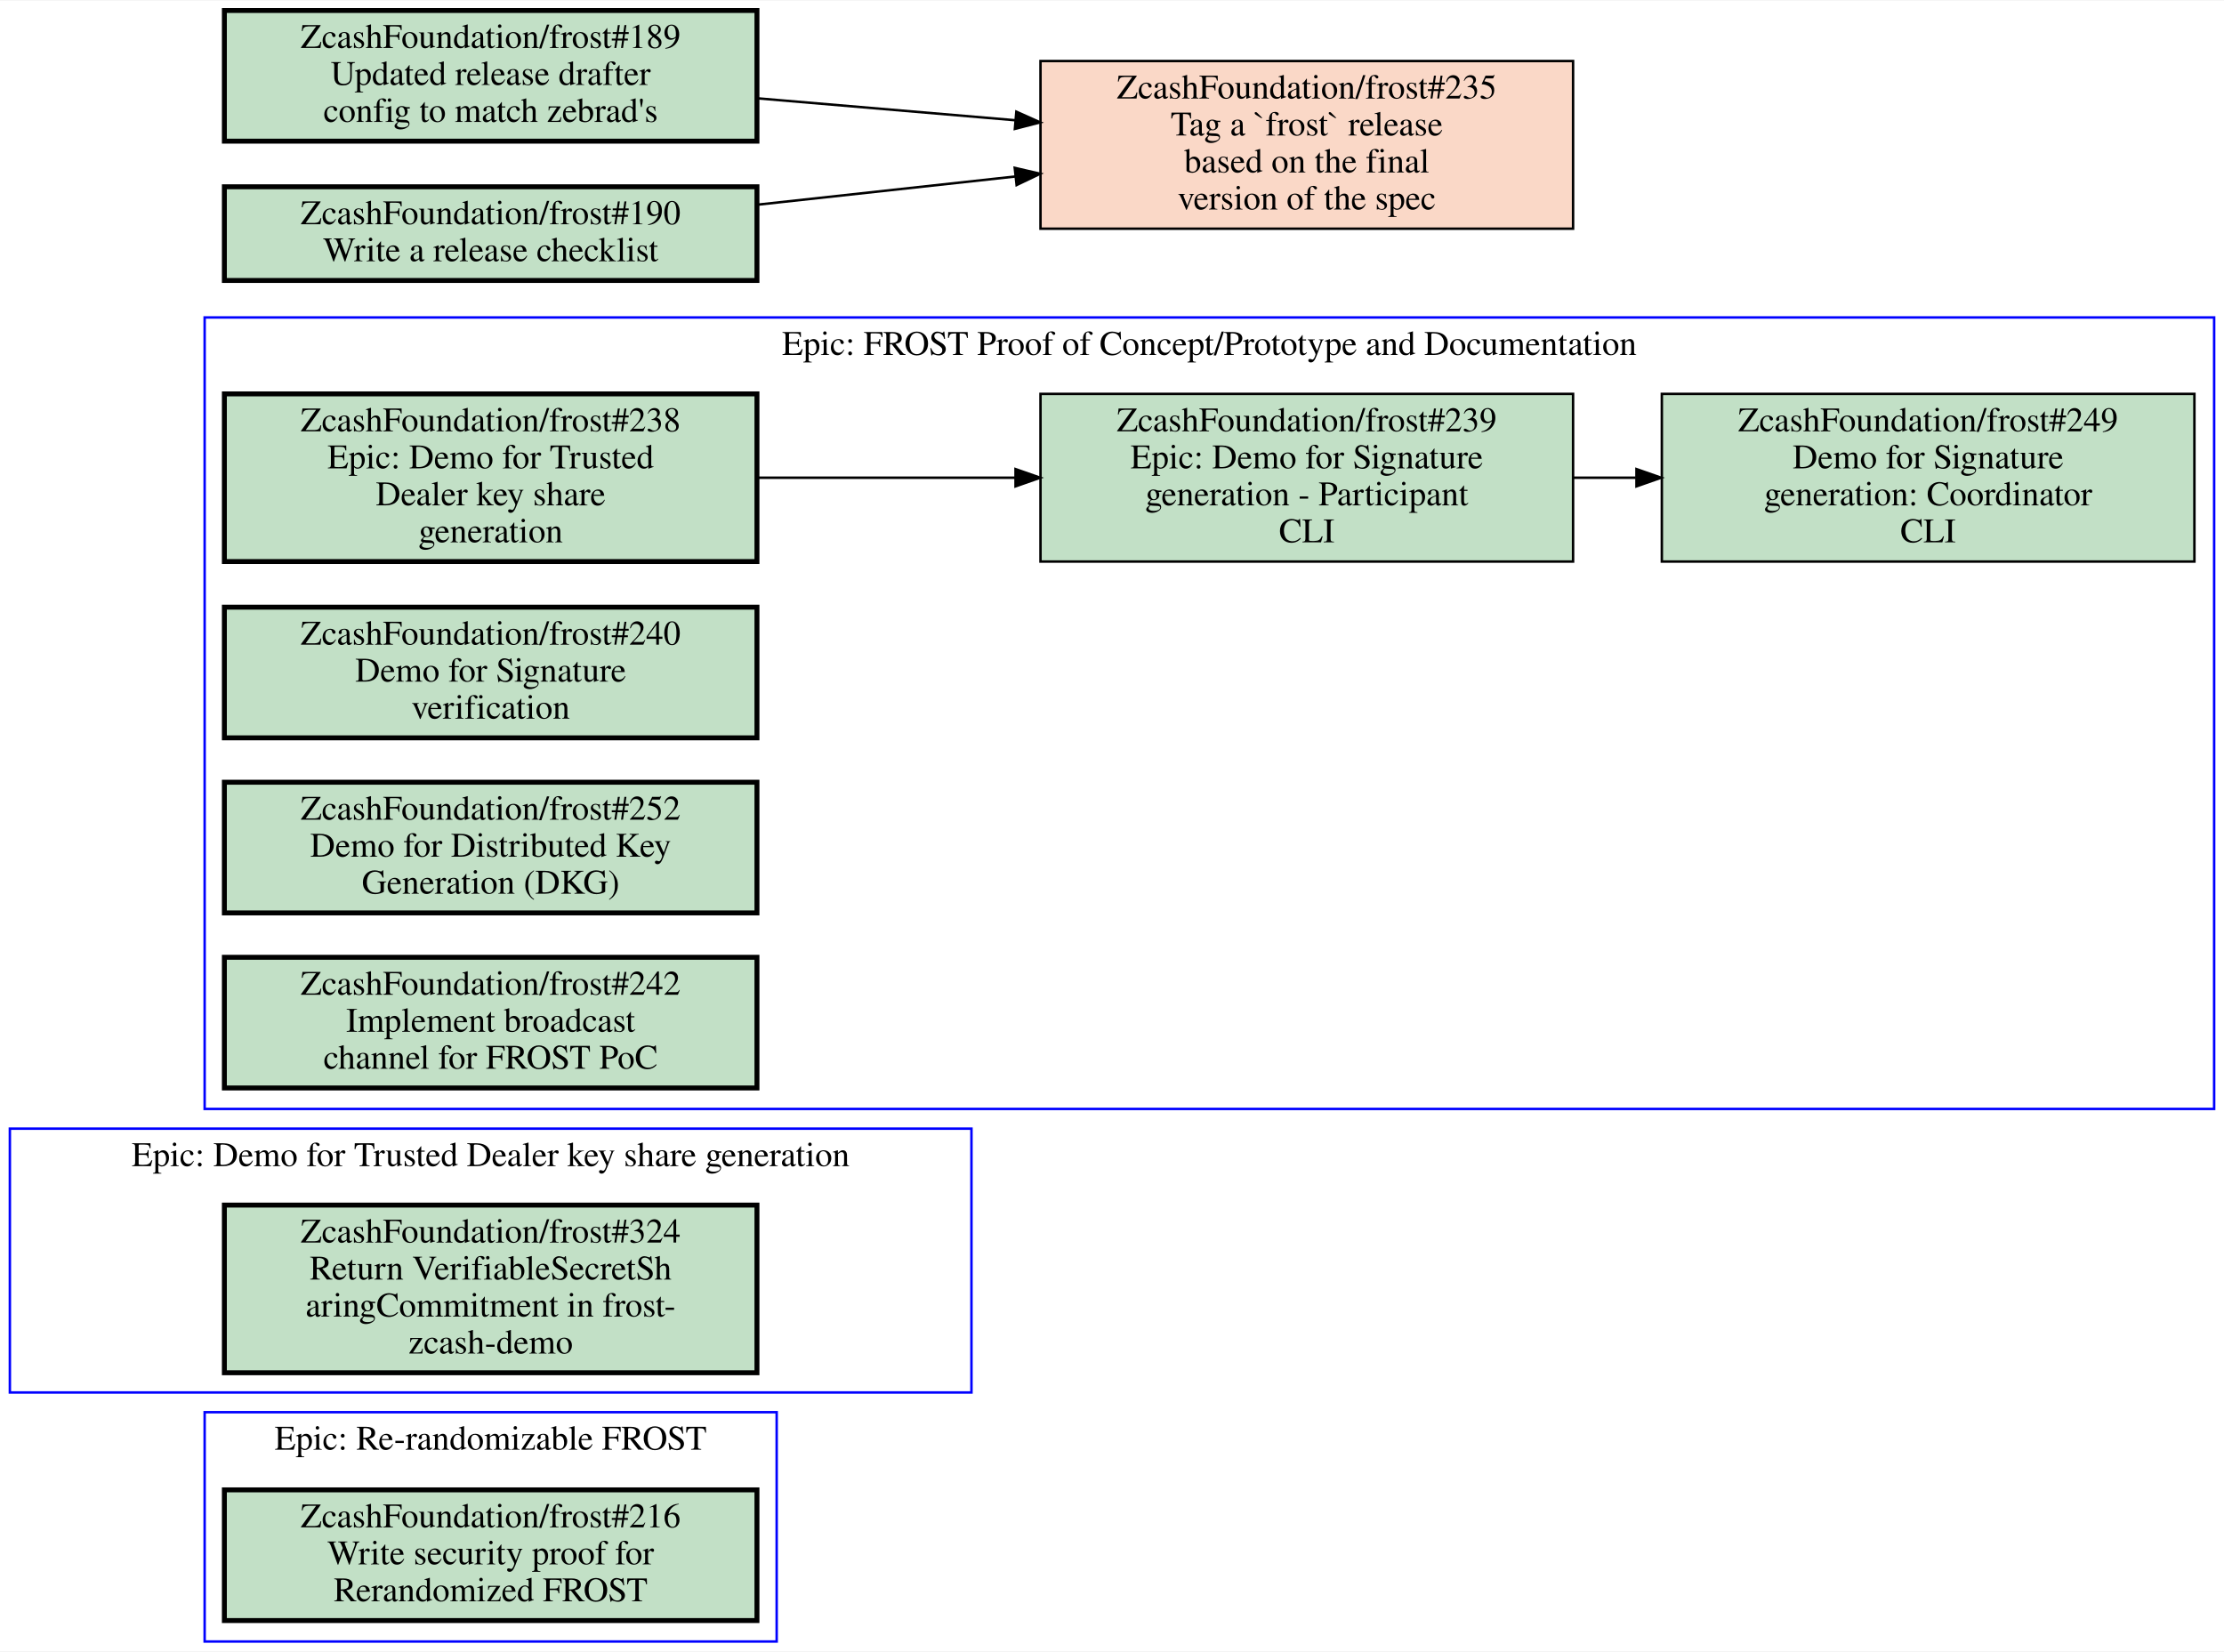
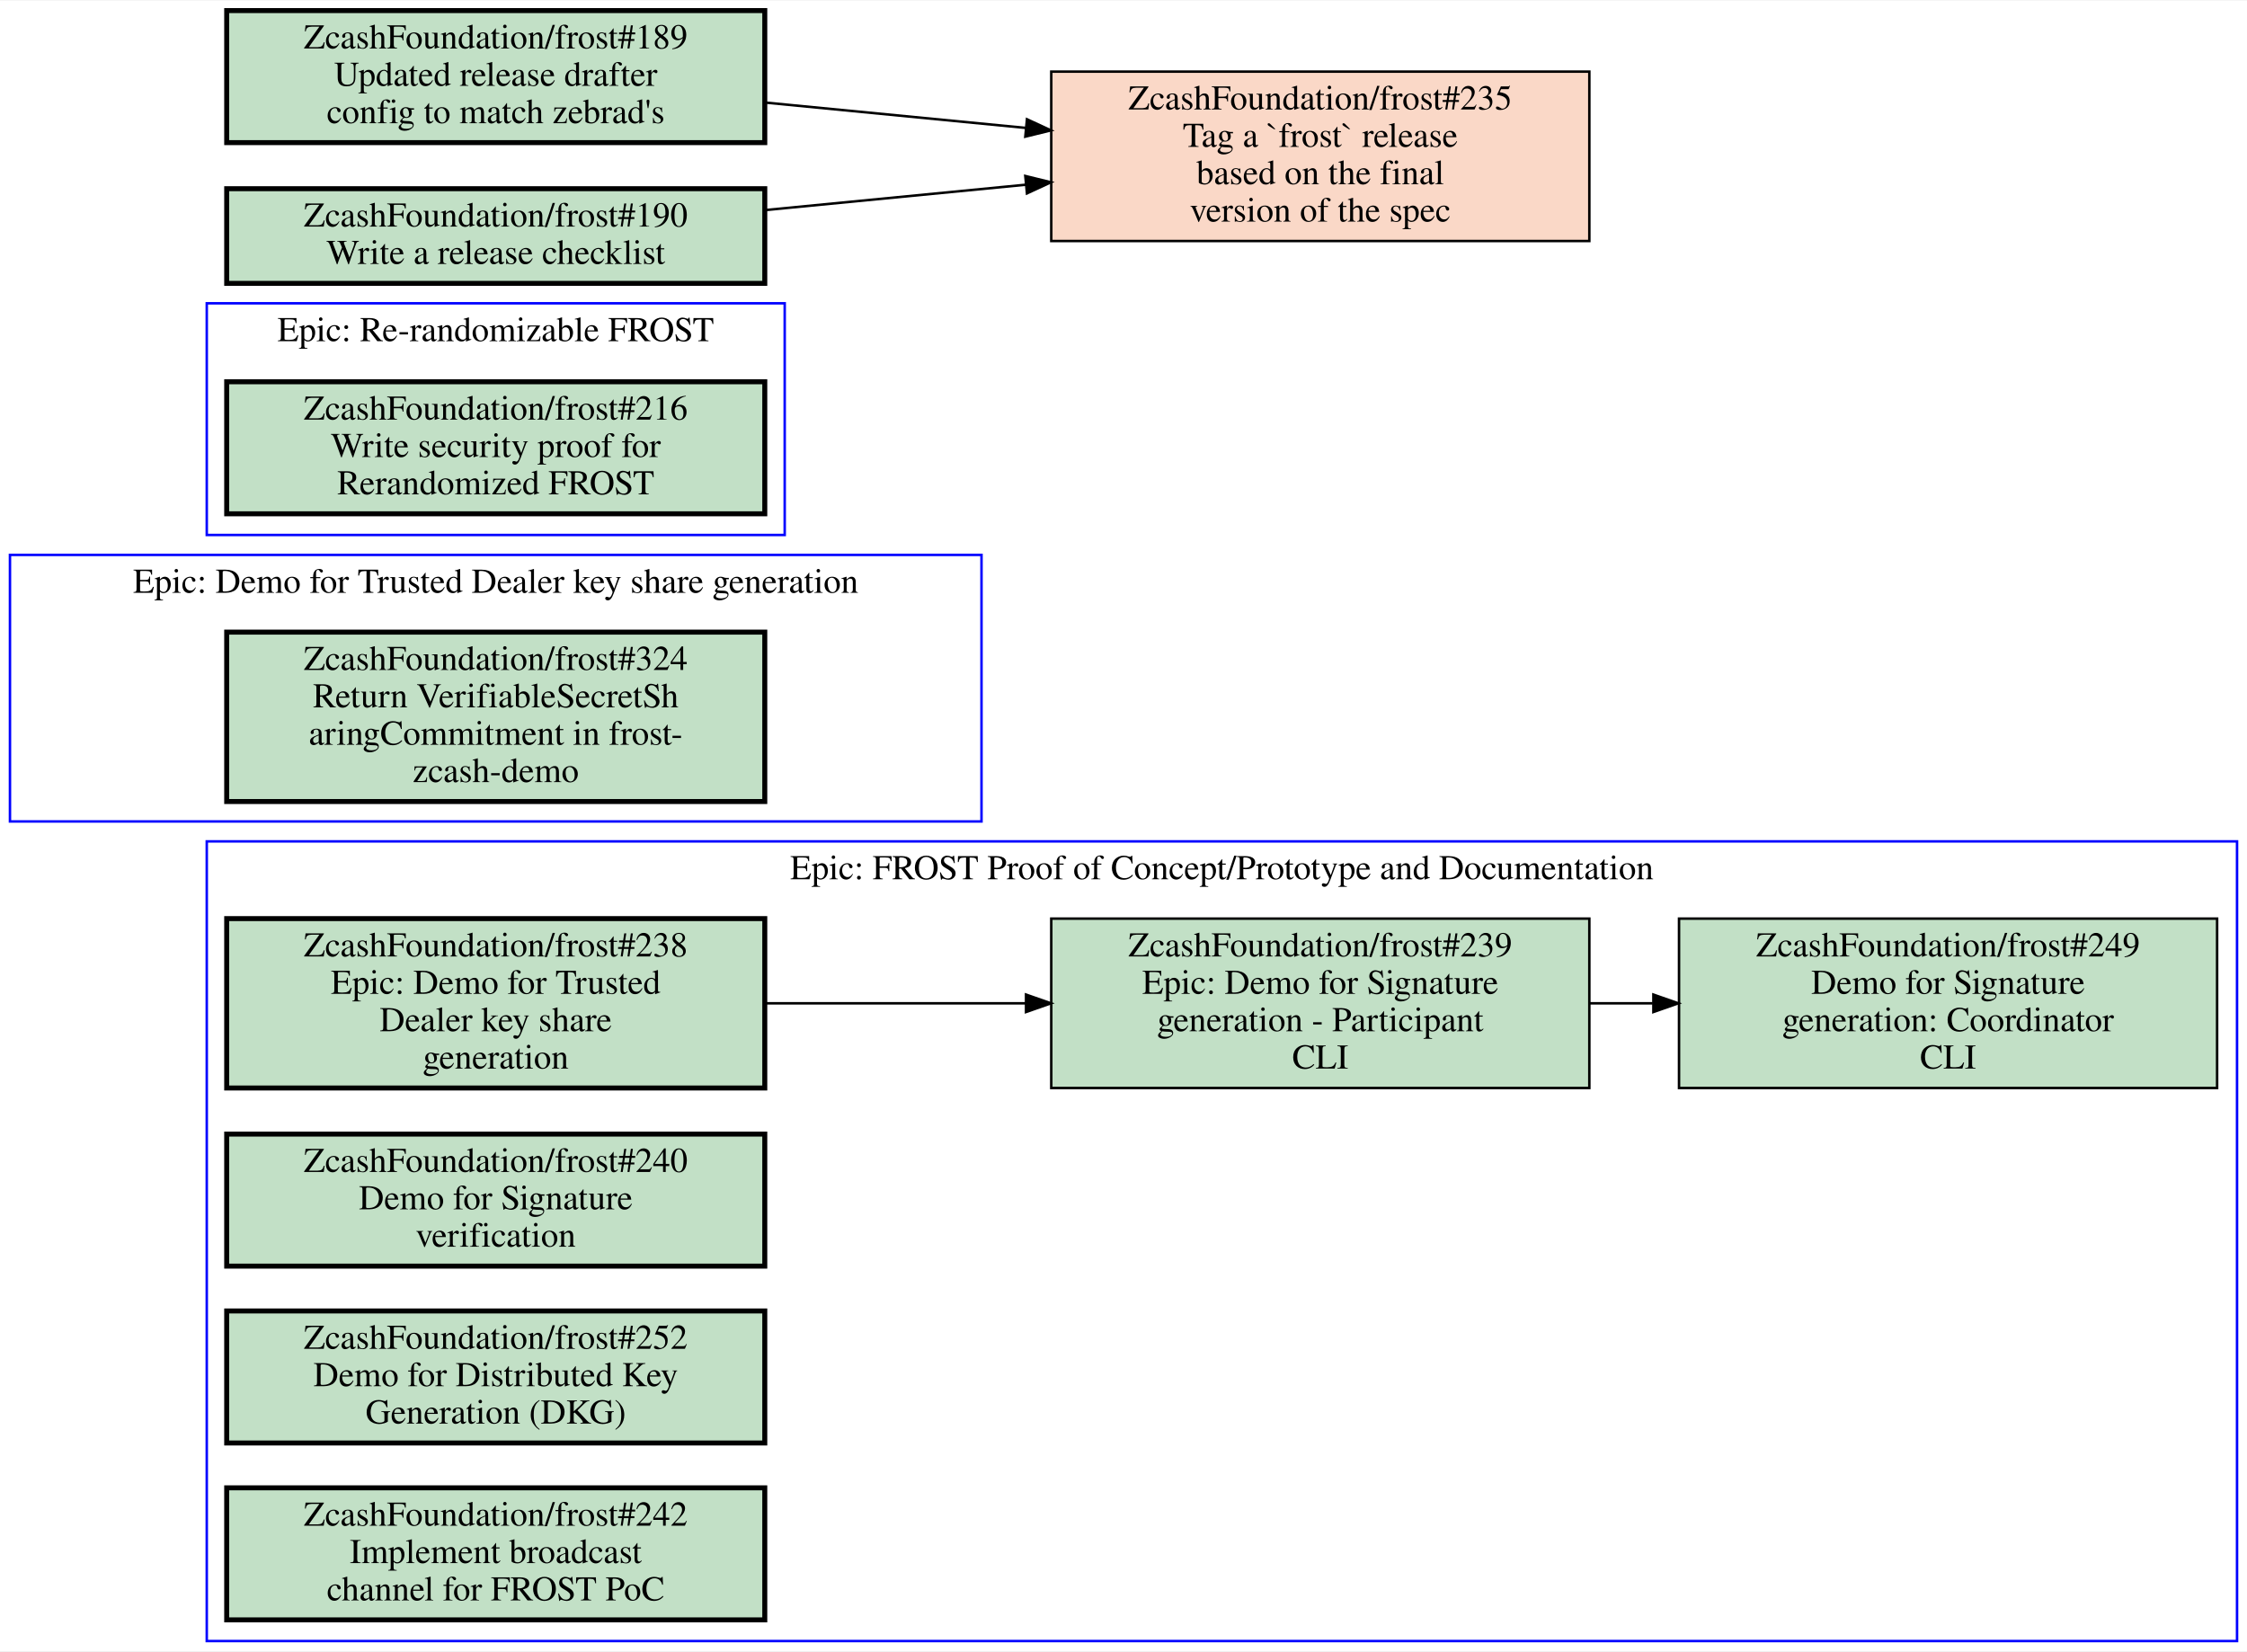
- <svg xmlns="http://www.w3.org/2000/svg" xmlns:xlink="http://www.w3.org/1999/xlink" width="902pt" height="670pt" viewBox="0.00 0.00 902.00 669.50">
-   <g id="graph0" class="graph" transform="scale(1 1) rotate(0) translate(4 665.5)">
-     <polygon fill="white" stroke="transparent" points="-4,4 -4,-665.5 898,-665.5 898,4 -4,4" />
+ <svg xmlns="http://www.w3.org/2000/svg" xmlns:xlink="http://www.w3.org/1999/xlink" width="902pt" height="663pt" viewBox="0.00 0.00 902.00 662.50">
+   <g id="graph0" class="graph" transform="scale(1 1) rotate(0) translate(4 658.5)">
+     <polygon fill="white" stroke="transparent" points="-4,4 -4,-658.5 898,-658.5 898,4 -4,4" />
    <g id="clust1" class="cluster">
-       <polygon fill="none" stroke="blue" points="79,-216 79,-537 894,-537 894,-216 79,-216" />
-       <text text-anchor="middle" x="486.5" y="-521.8" font-family="Times,serif" font-size="14.00">Epic: FROST Proof of Concept/Prototype and Documentation</text>
+       <polygon fill="none" stroke="blue" points="79,-444 79,-537 311,-537 311,-444 79,-444" />
+       <text text-anchor="middle" x="195" y="-521.8" font-family="Times,serif" font-size="14.00">Epic: Re-randomizable FROST</text>
    </g>
    <g id="clust2" class="cluster">
-       <polygon fill="none" stroke="blue" points="0,-101 0,-208 390,-208 390,-101 0,-101" />
-       <text text-anchor="middle" x="195" y="-192.8" font-family="Times,serif" font-size="14.00">Epic: Demo for Trusted Dealer key share generation</text>
+       <polygon fill="none" stroke="blue" points="0,-329 0,-436 390,-436 390,-329 0,-329" />
+       <text text-anchor="middle" x="195" y="-420.8" font-family="Times,serif" font-size="14.00">Epic: Demo for Trusted Dealer key share generation</text>
    </g>
    <g id="clust3" class="cluster">
-       <polygon fill="none" stroke="blue" points="79,0 79,-93 311,-93 311,0 79,0" />
-       <text text-anchor="middle" x="195" y="-77.8" font-family="Times,serif" font-size="14.00">Epic: Re-randomizable FROST</text>
+       <polygon fill="none" stroke="blue" points="79,0 79,-321 894,-321 894,0 79,0" />
+       <text text-anchor="middle" x="486.5" y="-305.8" font-family="Times,serif" font-size="14.00">Epic: FROST Proof of Concept/Prototype and Documentation</text>
    </g>
    <g id="node1" class="node open">
      <g id="a_node1">
-         <a xlink:href="https://github.com/ZcashFoundation/frost/issues/238" xlink:title="ZcashFoundation/frost#238&#10;Epic: Demo for Trusted&#10;Dealer key share&#10;generation" target="_blank">
-           <polygon fill="#c2e0c6" stroke="black" stroke-width="2" points="303,-506 87,-506 87,-438 303,-438 303,-506" />
-           <text text-anchor="middle" x="195" y="-490.8" font-family="Times,serif" font-size="14.00">ZcashFoundation/frost#238</text>
-           <text text-anchor="middle" x="195" y="-475.8" font-family="Times,serif" font-size="14.00">Epic: Demo for Trusted</text>
-           <text text-anchor="middle" x="195" y="-460.8" font-family="Times,serif" font-size="14.00">Dealer key share</text>
-           <text text-anchor="middle" x="195" y="-445.8" font-family="Times,serif" font-size="14.00">generation</text>
+         <a xlink:href="https://github.com/ZcashFoundation/frost/issues/216" xlink:title="ZcashFoundation/frost#216&#10;Write security proof for&#10;Rerandomized FROST" target="_blank">
+           <polygon fill="#c2e0c6" stroke="black" stroke-width="2" points="303,-505.5 87,-505.5 87,-452.5 303,-452.5 303,-505.5" />
+           <text text-anchor="middle" x="195" y="-490.3" font-family="Times,serif" font-size="14.00">ZcashFoundation/frost#216</text>
+           <text text-anchor="middle" x="195" y="-475.3" font-family="Times,serif" font-size="14.00">Write security proof for</text>
+           <text text-anchor="middle" x="195" y="-460.3" font-family="Times,serif" font-size="14.00">Rerandomized FROST</text>
        </a>
      </g>
    </g>
    <g id="node2" class="node open">
      <g id="a_node2">
+         <a xlink:href="https://github.com/ZcashFoundation/frost/issues/324" xlink:title="ZcashFoundation/frost#324&#10;Return VerifiableSecretSh&#10;aringCommitment in frost-&#10;zcash-demo" target="_blank">
+           <polygon fill="#c2e0c6" stroke="black" stroke-width="2" points="303,-405 87,-405 87,-337 303,-337 303,-405" />
+           <text text-anchor="middle" x="195" y="-389.8" font-family="Times,serif" font-size="14.00">ZcashFoundation/frost#324</text>
+           <text text-anchor="middle" x="195" y="-374.8" font-family="Times,serif" font-size="14.00">Return VerifiableSecretSh</text>
+           <text text-anchor="middle" x="195" y="-359.8" font-family="Times,serif" font-size="14.00">aringCommitment in frost-</text>
+           <text text-anchor="middle" x="195" y="-344.8" font-family="Times,serif" font-size="14.00">zcash-demo</text>
+         </a>
+       </g>
+     </g>
+     <g id="node3" class="node open">
+       <g id="a_node3">
+         <a xlink:href="https://github.com/ZcashFoundation/frost/issues/238" xlink:title="ZcashFoundation/frost#238&#10;Epic: Demo for Trusted&#10;Dealer key share&#10;generation" target="_blank">
+           <polygon fill="#c2e0c6" stroke="black" stroke-width="2" points="303,-290 87,-290 87,-222 303,-222 303,-290" />
+           <text text-anchor="middle" x="195" y="-274.8" font-family="Times,serif" font-size="14.00">ZcashFoundation/frost#238</text>
+           <text text-anchor="middle" x="195" y="-259.8" font-family="Times,serif" font-size="14.00">Epic: Demo for Trusted</text>
+           <text text-anchor="middle" x="195" y="-244.8" font-family="Times,serif" font-size="14.00">Dealer key share</text>
+           <text text-anchor="middle" x="195" y="-229.8" font-family="Times,serif" font-size="14.00">generation</text>
+         </a>
+       </g>
+     </g>
+     <g id="node4" class="node open">
+       <g id="a_node4">
        <a xlink:href="https://github.com/ZcashFoundation/frost/issues/239" xlink:title="ZcashFoundation/frost#239&#10;Epic: Demo for Signature&#10;generation - Participant&#10;CLI" target="_blank">
-           <polygon fill="#c2e0c6" stroke="black" points="634,-506 418,-506 418,-438 634,-438 634,-506" />
-           <text text-anchor="middle" x="526" y="-490.8" font-family="Times,serif" font-size="14.00">ZcashFoundation/frost#239</text>
-           <text text-anchor="middle" x="526" y="-475.8" font-family="Times,serif" font-size="14.00">Epic: Demo for Signature</text>
-           <text text-anchor="middle" x="526" y="-460.8" font-family="Times,serif" font-size="14.00">generation - Participant</text>
-           <text text-anchor="middle" x="526" y="-445.8" font-family="Times,serif" font-size="14.00">CLI</text>
+           <polygon fill="#c2e0c6" stroke="black" points="634,-290 418,-290 418,-222 634,-222 634,-290" />
+           <text text-anchor="middle" x="526" y="-274.8" font-family="Times,serif" font-size="14.00">ZcashFoundation/frost#239</text>
+           <text text-anchor="middle" x="526" y="-259.8" font-family="Times,serif" font-size="14.00">Epic: Demo for Signature</text>
+           <text text-anchor="middle" x="526" y="-244.8" font-family="Times,serif" font-size="14.00">generation - Participant</text>
+           <text text-anchor="middle" x="526" y="-229.8" font-family="Times,serif" font-size="14.00">CLI</text>
        </a>
      </g>
    </g>
    <g id="edge1" class="edge">
-       <path fill="none" stroke="black" d="M303.27,-472C336.72,-472 373.78,-472 407.87,-472" />
-       <polygon fill="black" stroke="black" points="407.87,-475.5 417.87,-472 407.87,-468.5 407.87,-475.5" />
+       <path fill="none" stroke="black" d="M303.27,-256C336.72,-256 373.78,-256 407.87,-256" />
+       <polygon fill="black" stroke="black" points="407.87,-259.5 417.87,-256 407.87,-252.5 407.87,-259.5" />
    </g>
-     <g id="node3" class="node open">
-       <g id="a_node3">
+     <g id="node5" class="node open">
+       <g id="a_node5">
        <a xlink:href="https://github.com/ZcashFoundation/frost/issues/249" xlink:title="ZcashFoundation/frost#249&#10;Demo for Signature&#10;generation: Coordinator&#10;CLI" target="_blank">
-           <polygon fill="#c2e0c6" stroke="black" points="886,-506 670,-506 670,-438 886,-438 886,-506" />
-           <text text-anchor="middle" x="778" y="-490.8" font-family="Times,serif" font-size="14.00">ZcashFoundation/frost#249</text>
-           <text text-anchor="middle" x="778" y="-475.8" font-family="Times,serif" font-size="14.00">Demo for Signature</text>
-           <text text-anchor="middle" x="778" y="-460.8" font-family="Times,serif" font-size="14.00">generation: Coordinator</text>
-           <text text-anchor="middle" x="778" y="-445.8" font-family="Times,serif" font-size="14.00">CLI</text>
+           <polygon fill="#c2e0c6" stroke="black" points="886,-290 670,-290 670,-222 886,-222 886,-290" />
+           <text text-anchor="middle" x="778" y="-274.8" font-family="Times,serif" font-size="14.00">ZcashFoundation/frost#249</text>
+           <text text-anchor="middle" x="778" y="-259.8" font-family="Times,serif" font-size="14.00">Demo for Signature</text>
+           <text text-anchor="middle" x="778" y="-244.8" font-family="Times,serif" font-size="14.00">generation: Coordinator</text>
+           <text text-anchor="middle" x="778" y="-229.8" font-family="Times,serif" font-size="14.00">CLI</text>
        </a>
      </g>
    </g>
    <g id="edge2" class="edge">
-       <path fill="none" stroke="black" d="M634.11,-472C642.5,-472 650.99,-472 659.44,-472" />
-       <polygon fill="black" stroke="black" points="659.71,-475.5 669.71,-472 659.71,-468.5 659.71,-475.5" />
-     </g>
-     <g id="node4" class="node open">
-       <g id="a_node4">
-         <a xlink:href="https://github.com/ZcashFoundation/frost/issues/240" xlink:title="ZcashFoundation/frost#240&#10;Demo for Signature&#10;verification" target="_blank">
-           <polygon fill="#c2e0c6" stroke="black" stroke-width="2" points="303,-419.5 87,-419.5 87,-366.5 303,-366.5 303,-419.5" />
-           <text text-anchor="middle" x="195" y="-404.3" font-family="Times,serif" font-size="14.00">ZcashFoundation/frost#240</text>
-           <text text-anchor="middle" x="195" y="-389.3" font-family="Times,serif" font-size="14.00">Demo for Signature</text>
-           <text text-anchor="middle" x="195" y="-374.3" font-family="Times,serif" font-size="14.00">verification</text>
-         </a>
-       </g>
-     </g>
-     <g id="node5" class="node open">
-       <g id="a_node5">
-         <a xlink:href="https://github.com/ZcashFoundation/frost/issues/252" xlink:title="ZcashFoundation/frost#252&#10;Demo for Distributed Key&#10;Generation (DKG)" target="_blank">
-           <polygon fill="#c2e0c6" stroke="black" stroke-width="2" points="303,-348.5 87,-348.5 87,-295.5 303,-295.5 303,-348.5" />
-           <text text-anchor="middle" x="195" y="-333.3" font-family="Times,serif" font-size="14.00">ZcashFoundation/frost#252</text>
-           <text text-anchor="middle" x="195" y="-318.3" font-family="Times,serif" font-size="14.00">Demo for Distributed Key</text>
-           <text text-anchor="middle" x="195" y="-303.3" font-family="Times,serif" font-size="14.00">Generation (DKG)</text>
-         </a>
-       </g>
+       <path fill="none" stroke="black" d="M634.11,-256C642.5,-256 650.99,-256 659.44,-256" />
+       <polygon fill="black" stroke="black" points="659.71,-259.5 669.71,-256 659.71,-252.5 659.71,-259.5" />
    </g>
    <g id="node6" class="node open">
      <g id="a_node6">
-         <a xlink:href="https://github.com/ZcashFoundation/frost/issues/242" xlink:title="ZcashFoundation/frost#242&#10;Implement broadcast&#10;channel for FROST PoC" target="_blank">
-           <polygon fill="#c2e0c6" stroke="black" stroke-width="2" points="303,-277.5 87,-277.5 87,-224.5 303,-224.5 303,-277.5" />
-           <text text-anchor="middle" x="195" y="-262.3" font-family="Times,serif" font-size="14.00">ZcashFoundation/frost#242</text>
-           <text text-anchor="middle" x="195" y="-247.3" font-family="Times,serif" font-size="14.00">Implement broadcast</text>
-           <text text-anchor="middle" x="195" y="-232.3" font-family="Times,serif" font-size="14.00">channel for FROST PoC</text>
+         <a xlink:href="https://github.com/ZcashFoundation/frost/issues/240" xlink:title="ZcashFoundation/frost#240&#10;Demo for Signature&#10;verification" target="_blank">
+           <polygon fill="#c2e0c6" stroke="black" stroke-width="2" points="303,-203.5 87,-203.5 87,-150.5 303,-150.5 303,-203.5" />
+           <text text-anchor="middle" x="195" y="-188.3" font-family="Times,serif" font-size="14.00">ZcashFoundation/frost#240</text>
+           <text text-anchor="middle" x="195" y="-173.3" font-family="Times,serif" font-size="14.00">Demo for Signature</text>
+           <text text-anchor="middle" x="195" y="-158.3" font-family="Times,serif" font-size="14.00">verification</text>
        </a>
      </g>
    </g>
    <g id="node7" class="node open">
      <g id="a_node7">
-         <a xlink:href="https://github.com/ZcashFoundation/frost/issues/324" xlink:title="ZcashFoundation/frost#324&#10;Return VerifiableSecretSh&#10;aringCommitment in frost-&#10;zcash-demo" target="_blank">
-           <polygon fill="#c2e0c6" stroke="black" stroke-width="2" points="303,-177 87,-177 87,-109 303,-109 303,-177" />
-           <text text-anchor="middle" x="195" y="-161.8" font-family="Times,serif" font-size="14.00">ZcashFoundation/frost#324</text>
-           <text text-anchor="middle" x="195" y="-146.8" font-family="Times,serif" font-size="14.00">Return VerifiableSecretSh</text>
-           <text text-anchor="middle" x="195" y="-131.8" font-family="Times,serif" font-size="14.00">aringCommitment in frost-</text>
-           <text text-anchor="middle" x="195" y="-116.8" font-family="Times,serif" font-size="14.00">zcash-demo</text>
+         <a xlink:href="https://github.com/ZcashFoundation/frost/issues/252" xlink:title="ZcashFoundation/frost#252&#10;Demo for Distributed Key&#10;Generation (DKG)" target="_blank">
+           <polygon fill="#c2e0c6" stroke="black" stroke-width="2" points="303,-132.5 87,-132.5 87,-79.5 303,-79.5 303,-132.5" />
+           <text text-anchor="middle" x="195" y="-117.3" font-family="Times,serif" font-size="14.00">ZcashFoundation/frost#252</text>
+           <text text-anchor="middle" x="195" y="-102.3" font-family="Times,serif" font-size="14.00">Demo for Distributed Key</text>
+           <text text-anchor="middle" x="195" y="-87.3" font-family="Times,serif" font-size="14.00">Generation (DKG)</text>
        </a>
      </g>
    </g>
    <g id="node8" class="node open">
      <g id="a_node8">
-         <a xlink:href="https://github.com/ZcashFoundation/frost/issues/216" xlink:title="ZcashFoundation/frost#216&#10;Write security proof for&#10;Rerandomized FROST" target="_blank">
+         <a xlink:href="https://github.com/ZcashFoundation/frost/issues/242" xlink:title="ZcashFoundation/frost#242&#10;Implement broadcast&#10;channel for FROST PoC" target="_blank">
          <polygon fill="#c2e0c6" stroke="black" stroke-width="2" points="303,-61.5 87,-61.5 87,-8.5 303,-8.5 303,-61.5" />
-           <text text-anchor="middle" x="195" y="-46.3" font-family="Times,serif" font-size="14.00">ZcashFoundation/frost#216</text>
-           <text text-anchor="middle" x="195" y="-31.3" font-family="Times,serif" font-size="14.00">Write security proof for</text>
-           <text text-anchor="middle" x="195" y="-16.3" font-family="Times,serif" font-size="14.00">Rerandomized FROST</text>
+           <text text-anchor="middle" x="195" y="-46.3" font-family="Times,serif" font-size="14.00">ZcashFoundation/frost#242</text>
+           <text text-anchor="middle" x="195" y="-31.3" font-family="Times,serif" font-size="14.00">Implement broadcast</text>
+           <text text-anchor="middle" x="195" y="-16.3" font-family="Times,serif" font-size="14.00">channel for FROST PoC</text>
        </a>
      </g>
    </g>
    <g id="node9" class="node closed">
      <g id="a_node9">
        <a xlink:href="https://github.com/ZcashFoundation/frost/issues/235" xlink:title="ZcashFoundation/frost#235&#10;Tag a `frost` release&#10;based on the final&#10;version of the spec" target="_blank">
-           <polygon fill="#fad8c7" stroke="black" points="634,-641 418,-641 418,-573 634,-573 634,-641" />
-           <text text-anchor="middle" x="526" y="-625.8" font-family="Times,serif" font-size="14.00">ZcashFoundation/frost#235</text>
-           <text text-anchor="middle" x="526" y="-610.8" font-family="Times,serif" font-size="14.00">Tag a `frost` release</text>
-           <text text-anchor="middle" x="526" y="-595.8" font-family="Times,serif" font-size="14.00">based on the final</text>
-           <text text-anchor="middle" x="526" y="-580.8" font-family="Times,serif" font-size="14.00">version of the spec</text>
+           <polygon fill="#fad8c7" stroke="black" points="634,-630 418,-630 418,-562 634,-562 634,-630" />
+           <text text-anchor="middle" x="526" y="-614.8" font-family="Times,serif" font-size="14.00">ZcashFoundation/frost#235</text>
+           <text text-anchor="middle" x="526" y="-599.8" font-family="Times,serif" font-size="14.00">Tag a `frost` release</text>
+           <text text-anchor="middle" x="526" y="-584.8" font-family="Times,serif" font-size="14.00">based on the final</text>
+           <text text-anchor="middle" x="526" y="-569.8" font-family="Times,serif" font-size="14.00">version of the spec</text>
        </a>
      </g>
    </g>
    <g id="node10" class="node open">
      <g id="a_node10">
        <a xlink:href="https://github.com/ZcashFoundation/frost/issues/189" xlink:title="ZcashFoundation/frost#189&#10;Updated release drafter&#10;config to match zebrad's" target="_blank">
-           <polygon fill="#c2e0c6" stroke="black" stroke-width="2" points="303,-661.5 87,-661.5 87,-608.5 303,-608.5 303,-661.5" />
-           <text text-anchor="middle" x="195" y="-646.3" font-family="Times,serif" font-size="14.00">ZcashFoundation/frost#189</text>
-           <text text-anchor="middle" x="195" y="-631.3" font-family="Times,serif" font-size="14.00">Updated release drafter</text>
-           <text text-anchor="middle" x="195" y="-616.3" font-family="Times,serif" font-size="14.00">config to match zebrad's</text>
+           <polygon fill="#c2e0c6" stroke="black" stroke-width="2" points="303,-654.5 87,-654.5 87,-601.5 303,-601.5 303,-654.5" />
+           <text text-anchor="middle" x="195" y="-639.3" font-family="Times,serif" font-size="14.00">ZcashFoundation/frost#189</text>
+           <text text-anchor="middle" x="195" y="-624.3" font-family="Times,serif" font-size="14.00">Updated release drafter</text>
+           <text text-anchor="middle" x="195" y="-609.3" font-family="Times,serif" font-size="14.00">config to match zebrad's</text>
        </a>
      </g>
    </g>
    <g id="edge3" class="edge">
-       <path fill="none" stroke="black" d="M303.27,-625.87C336.72,-623.02 373.78,-619.87 407.87,-616.97" />
-       <polygon fill="black" stroke="black" points="408.2,-620.45 417.87,-616.12 407.61,-613.48 408.2,-620.45" />
+       <path fill="none" stroke="black" d="M303.27,-617.57C336.72,-614.31 373.78,-610.71 407.87,-607.39" />
+       <polygon fill="black" stroke="black" points="408.25,-610.87 417.87,-606.42 407.58,-603.9 408.25,-610.87" />
    </g>
    <g id="node11" class="node open">
      <g id="a_node11">
        <a xlink:href="https://github.com/ZcashFoundation/frost/issues/190" xlink:title="ZcashFoundation/frost#190&#10;Write a release checklist" target="_blank">
-           <polygon fill="#c2e0c6" stroke="black" stroke-width="2" points="303,-590 87,-590 87,-552 303,-552 303,-590" />
-           <text text-anchor="middle" x="195" y="-574.8" font-family="Times,serif" font-size="14.00">ZcashFoundation/frost#190</text>
-           <text text-anchor="middle" x="195" y="-559.8" font-family="Times,serif" font-size="14.00">Write a release checklist</text>
+           <polygon fill="#c2e0c6" stroke="black" stroke-width="2" points="303,-583 87,-583 87,-545 303,-545 303,-583" />
+           <text text-anchor="middle" x="195" y="-567.8" font-family="Times,serif" font-size="14.00">ZcashFoundation/frost#190</text>
+           <text text-anchor="middle" x="195" y="-552.8" font-family="Times,serif" font-size="14.00">Write a release checklist</text>
        </a>
      </g>
    </g>
    <g id="edge4" class="edge">
-       <path fill="none" stroke="black" d="M303.27,-582.74C336.72,-586.4 373.78,-590.45 407.87,-594.18" />
-       <polygon fill="black" stroke="black" points="407.55,-597.67 417.87,-595.28 408.31,-590.71 407.55,-597.67" />
+       <path fill="none" stroke="black" d="M303.27,-574.43C336.72,-577.69 373.78,-581.29 407.87,-584.61" />
+       <polygon fill="black" stroke="black" points="407.58,-588.1 417.87,-585.58 408.25,-581.13 407.58,-588.1" />
    </g>
  </g>
</svg>
